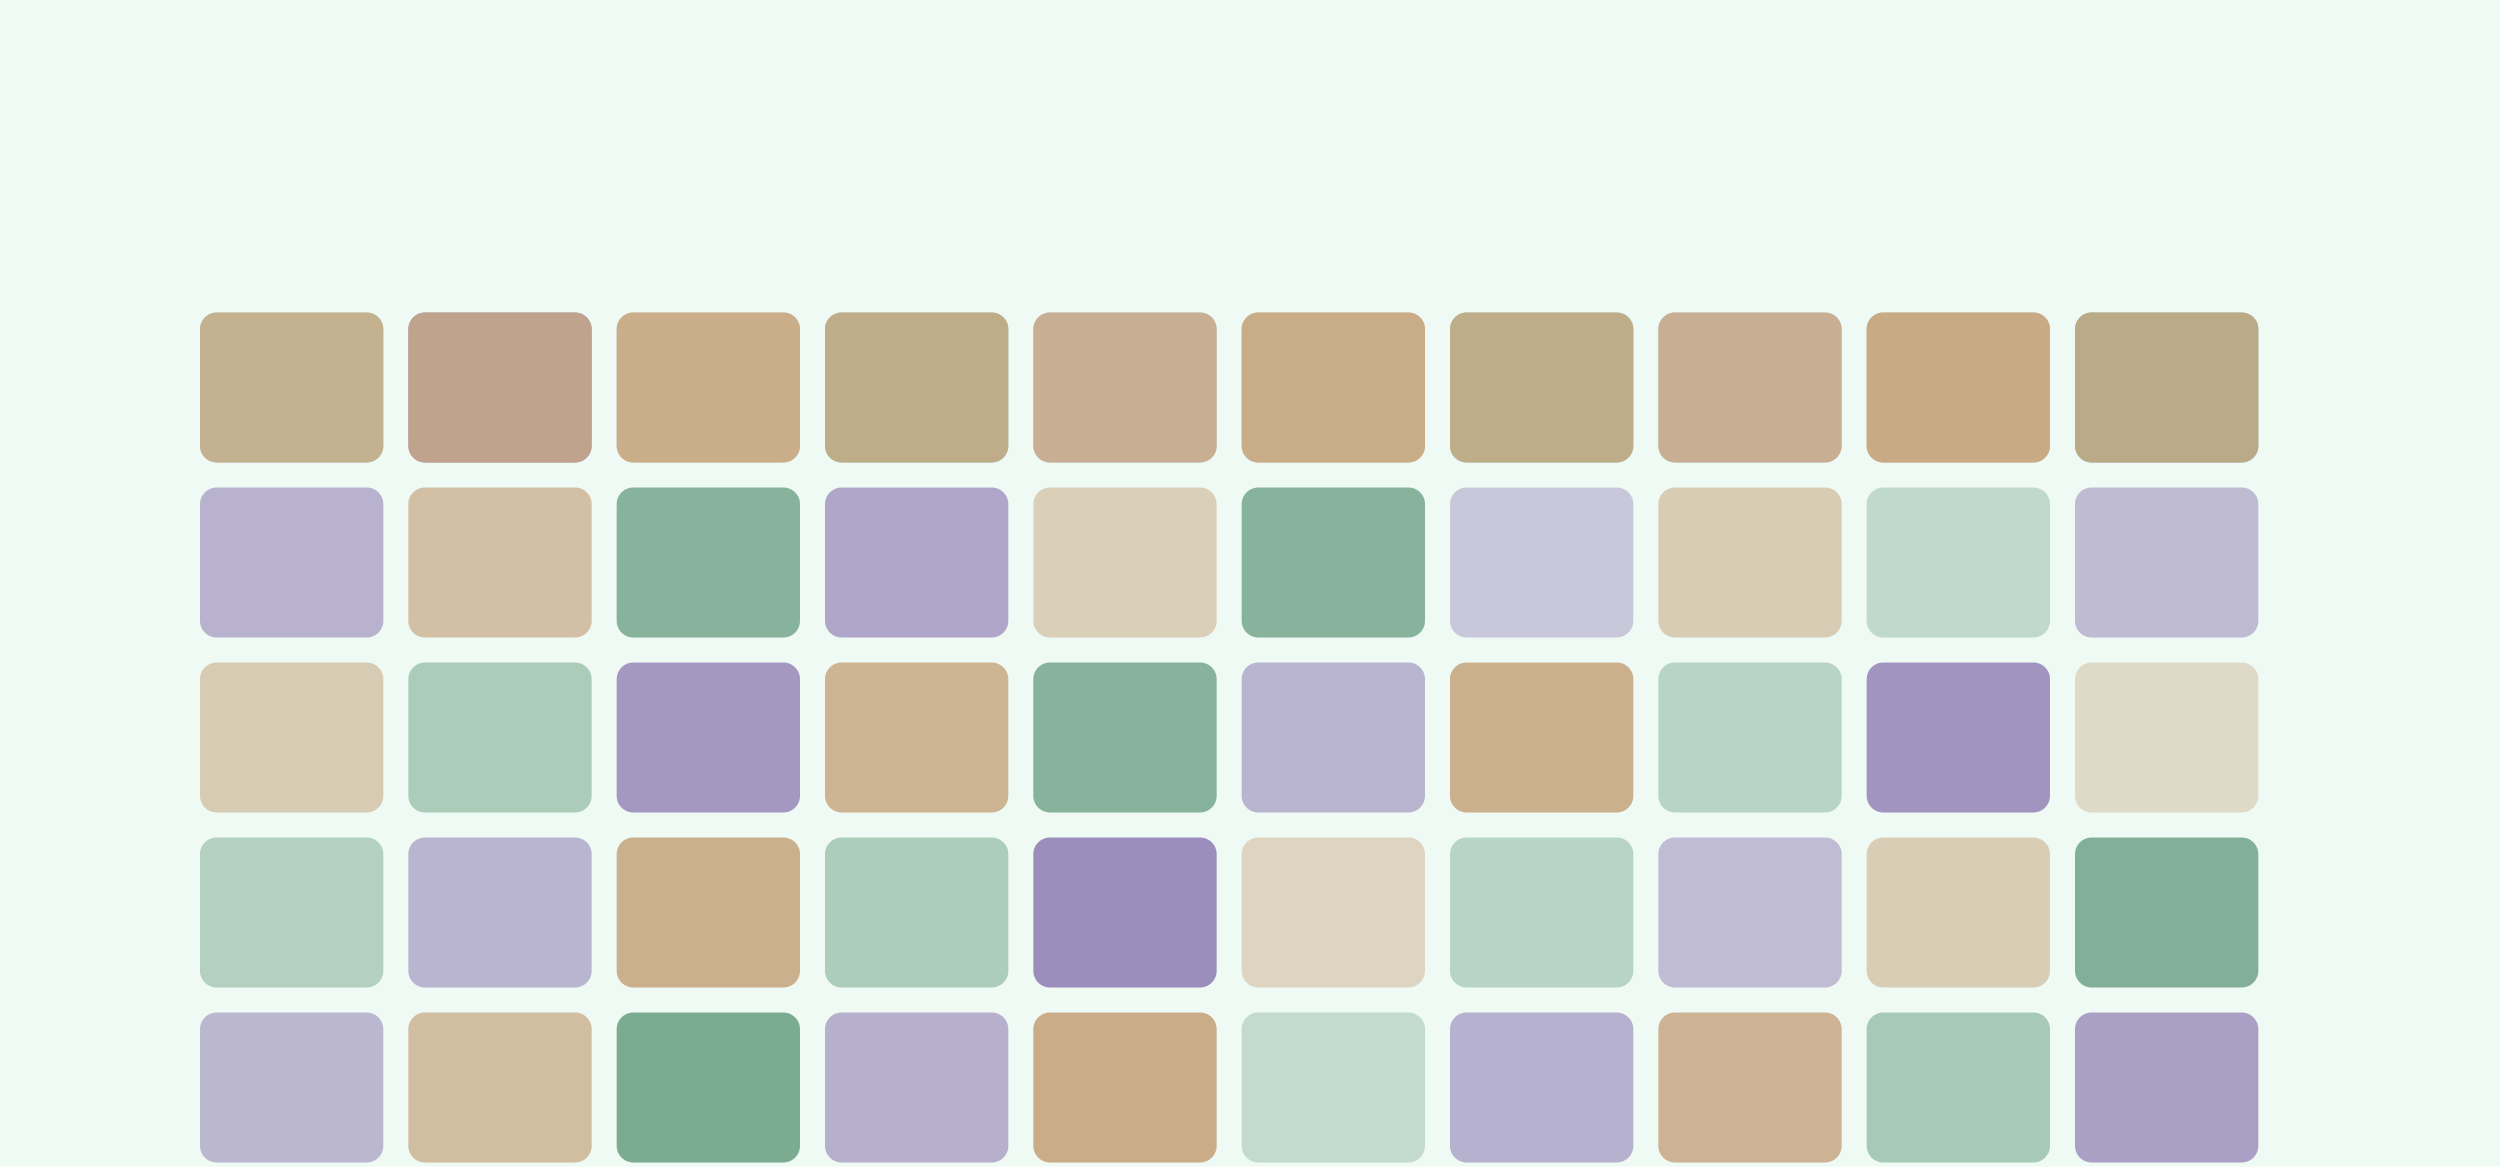
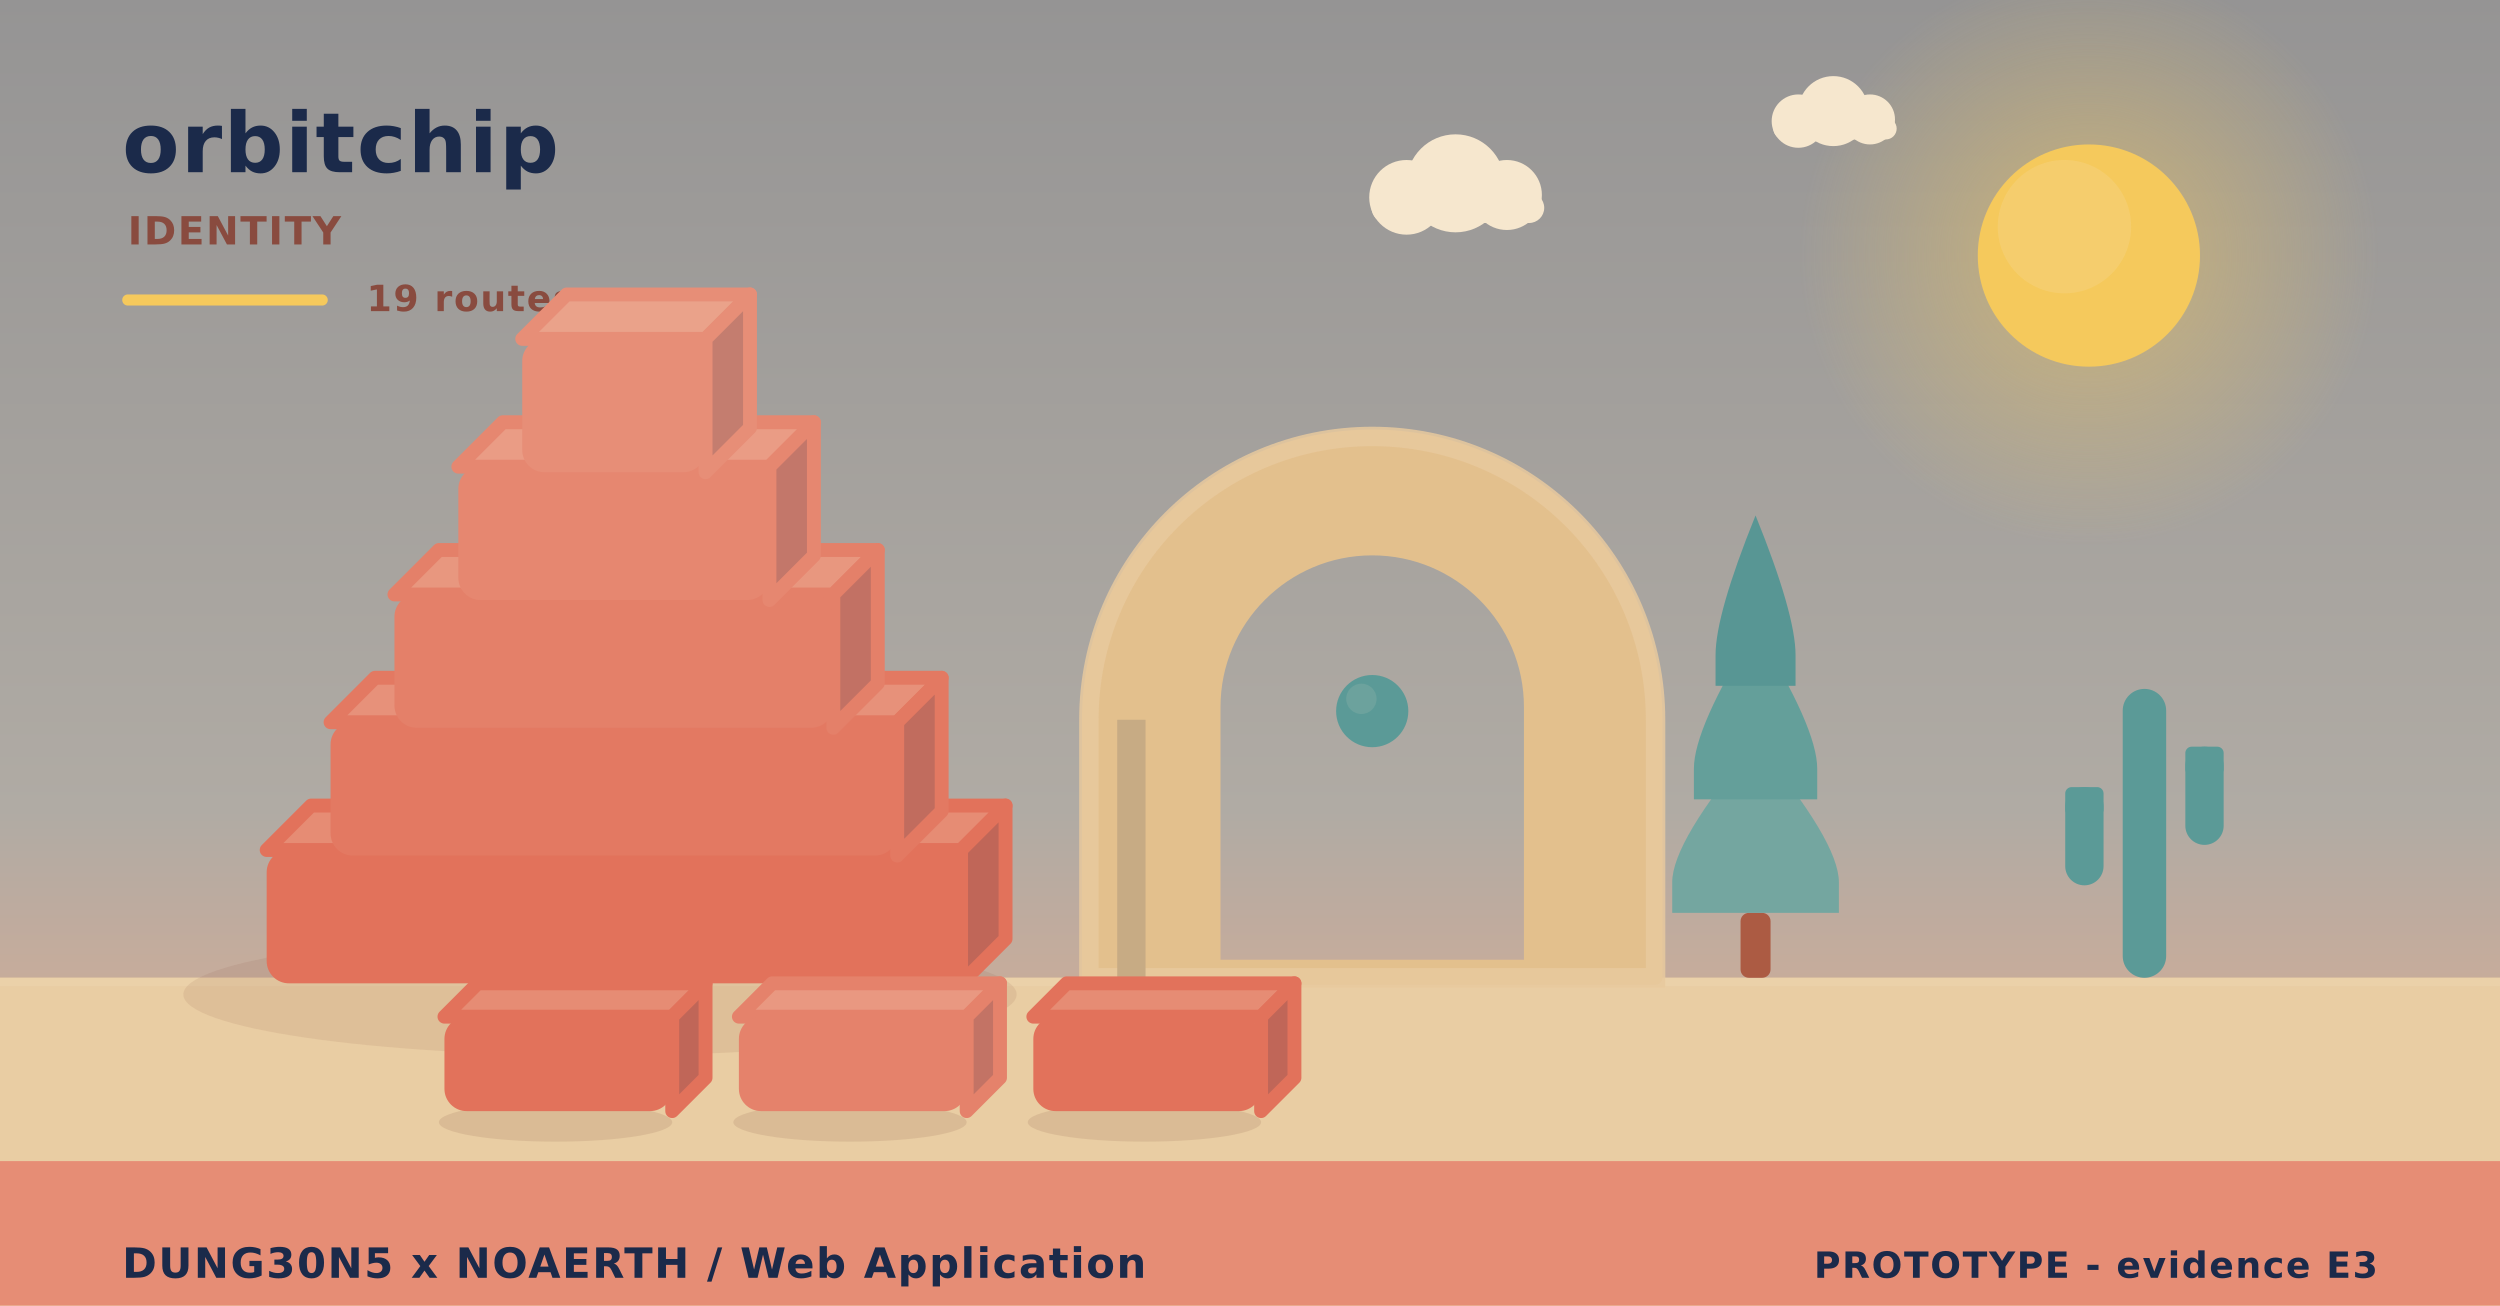
- <svg xmlns="http://www.w3.org/2000/svg" viewBox="0 0 1200 560" width="1200" height="560" role="img" aria-label="orbitchip hero">
-   <rect width="1200" height="560" fill="#effaf5" />
-   <defs>
-     <linearGradient id="gh" x1="0" y1="0" x2="1" y2="1">
-       <stop offset="0%" stop-color="#74a68b" />
-       <stop offset="100%" stop-color="#907eb3" />
-     </linearGradient>
-   </defs>
-   <rect x="96.00" y="150.00" width="88.00" height="72.00" rx="8.00" fill="#74a68b" opacity="0.44" />
-   <rect x="196.00" y="150.00" width="88.00" height="72.00" rx="8.00" fill="#907eb3" opacity="0.85" />
-   <rect x="296.00" y="150.00" width="88.00" height="72.00" rx="8.00" fill="#c7a781" opacity="0.60" />
-   <rect x="396.00" y="150.00" width="88.00" height="72.00" rx="8.00" fill="#74a68b" opacity="0.64" />
-   <rect x="496.00" y="150.00" width="88.00" height="72.00" rx="8.00" fill="#907eb3" opacity="0.38" />
-   <rect x="596.00" y="150.00" width="88.00" height="72.00" rx="8.00" fill="#c7a781" opacity="0.70" />
-   <rect x="696.00" y="150.00" width="88.00" height="72.00" rx="8.00" fill="#74a68b" opacity="0.64" />
-   <rect x="796.00" y="150.00" width="88.00" height="72.00" rx="8.00" fill="#907eb3" opacity="0.38" />
-   <rect x="896.00" y="150.00" width="88.00" height="72.00" rx="8.00" fill="#c7a781" opacity="0.80" />
-   <rect x="996.00" y="150.00" width="88.00" height="72.00" rx="8.00" fill="#74a68b" opacity="0.82" />
-   <rect x="96.00" y="234.00" width="88.00" height="72.00" rx="8.00" fill="#907eb3" opacity="0.58" />
-   <rect x="196.00" y="234.00" width="88.00" height="72.00" rx="8.00" fill="#c7a781" opacity="0.70" />
-   <rect x="296.00" y="234.00" width="88.00" height="72.00" rx="8.00" fill="#74a68b" opacity="0.85" />
-   <rect x="396.00" y="234.00" width="88.00" height="72.00" rx="8.00" fill="#907eb3" opacity="0.67" />
-   <rect x="496.00" y="234.00" width="88.00" height="72.00" rx="8.00" fill="#c7a781" opacity="0.51" />
-   <rect x="596.00" y="234.00" width="88.00" height="72.00" rx="8.00" fill="#74a68b" opacity="0.85" />
-   <rect x="696.00" y="234.00" width="88.00" height="72.00" rx="8.00" fill="#907eb3" opacity="0.40" />
-   <rect x="796.00" y="234.00" width="88.00" height="72.00" rx="8.00" fill="#c7a781" opacity="0.56" />
-   <rect x="896.00" y="234.00" width="88.00" height="72.00" rx="8.00" fill="#74a68b" opacity="0.39" />
-   <rect x="996.00" y="234.00" width="88.00" height="72.00" rx="8.00" fill="#907eb3" opacity="0.51" />
-   <rect x="96.00" y="318.00" width="88.00" height="72.00" rx="8.00" fill="#c7a781" opacity="0.57" />
-   <rect x="196.00" y="318.00" width="88.00" height="72.00" rx="8.00" fill="#74a68b" opacity="0.55" />
-   <rect x="296.00" y="318.00" width="88.00" height="72.00" rx="8.00" fill="#907eb3" opacity="0.79" />
-   <rect x="396.00" y="318.00" width="88.00" height="72.00" rx="8.00" fill="#c7a781" opacity="0.83" />
-   <rect x="496.00" y="318.00" width="88.00" height="72.00" rx="8.00" fill="#74a68b" opacity="0.85" />
-   <rect x="596.00" y="318.00" width="88.00" height="72.00" rx="8.00" fill="#907eb3" opacity="0.57" />
-   <rect x="696.00" y="318.00" width="88.00" height="72.00" rx="8.00" fill="#c7a781" opacity="0.90" />
-   <rect x="796.00" y="318.00" width="88.00" height="72.00" rx="8.00" fill="#74a68b" opacity="0.45" />
-   <rect x="896.00" y="318.00" width="88.00" height="72.00" rx="8.00" fill="#907eb3" opacity="0.82" />
-   <rect x="996.00" y="318.00" width="88.00" height="72.00" rx="8.00" fill="#c7a781" opacity="0.39" />
-   <rect x="96.00" y="402.00" width="88.00" height="72.00" rx="8.00" fill="#74a68b" opacity="0.49" />
-   <rect x="196.00" y="402.00" width="88.00" height="72.00" rx="8.00" fill="#907eb3" opacity="0.57" />
-   <rect x="296.00" y="402.00" width="88.00" height="72.00" rx="8.00" fill="#c7a781" opacity="0.90" />
-   <rect x="396.00" y="402.00" width="88.00" height="72.00" rx="8.00" fill="#74a68b" opacity="0.54" />
-   <rect x="496.00" y="402.00" width="88.00" height="72.00" rx="8.00" fill="#907eb3" opacity="0.87" />
-   <rect x="596.00" y="402.00" width="88.00" height="72.00" rx="8.00" fill="#c7a781" opacity="0.44" />
-   <rect x="696.00" y="402.00" width="88.00" height="72.00" rx="8.00" fill="#74a68b" opacity="0.45" />
-   <rect x="796.00" y="402.00" width="88.00" height="72.00" rx="8.00" fill="#907eb3" opacity="0.50" />
-   <rect x="896.00" y="402.00" width="88.00" height="72.00" rx="8.00" fill="#c7a781" opacity="0.54" />
-   <rect x="996.00" y="402.00" width="88.00" height="72.00" rx="8.00" fill="#74a68b" opacity="0.88" />
-   <rect x="96.00" y="486.00" width="88.00" height="72.00" rx="8.00" fill="#907eb3" opacity="0.54" />
-   <rect x="196.00" y="486.00" width="88.00" height="72.00" rx="8.00" fill="#c7a781" opacity="0.74" />
-   <rect x="296.00" y="486.00" width="88.00" height="72.00" rx="8.00" fill="#74a68b" opacity="0.94" />
-   <rect x="396.00" y="486.00" width="88.00" height="72.00" rx="8.00" fill="#907eb3" opacity="0.60" />
-   <rect x="496.00" y="486.00" width="88.00" height="72.00" rx="8.00" fill="#c7a781" opacity="0.93" />
-   <rect x="596.00" y="486.00" width="88.00" height="72.00" rx="8.00" fill="#74a68b" opacity="0.37" />
-   <rect x="696.00" y="486.00" width="88.00" height="72.00" rx="8.00" fill="#907eb3" opacity="0.59" />
-   <rect x="796.00" y="486.00" width="88.00" height="72.00" rx="8.00" fill="#c7a781" opacity="0.85" />
-   <rect x="896.00" y="486.00" width="88.00" height="72.00" rx="8.00" fill="#74a68b" opacity="0.58" />
-   <rect x="996.00" y="486.00" width="88.00" height="72.00" rx="8.00" fill="#907eb3" opacity="0.73" />
+ <svg xmlns="http://www.w3.org/2000/svg" width="900" height="470" viewBox="0 0 900 470" role="img" aria-label="orbitchip - identity">
+   <linearGradient id="skyh" x1="0" y1="0" x2="0" y2="1">
+     <stop offset="0" stop-color="#959494" />
+     <stop offset="0.62" stop-color="#b0aba4" />
+     <stop offset="1" stop-color="#f3ad8a" />
+   </linearGradient>
+   <rect width="900" height="470" fill="url(#skyh)" />
+   <radialGradient id="sunh">
+     <stop offset="0.35" stop-color="#f5c95c" stop-opacity="0.34" />
+     <stop offset="1" stop-color="#f5c95c" stop-opacity="0" />
+   </radialGradient>
+   <circle cx="752" cy="92" r="104" fill="url(#sunh)" />
+   <circle cx="752" cy="92" r="40" fill="#f5c95c" />
+   <circle cx="743.2" cy="81.6" r="24" fill="#f5d27e" opacity="0.5" />
  <g>
-     <rect x="96.00" y="150.00" width="88.00" height="72.00" rx="8.00" fill="#c7a781" opacity="0.80" />
-     <animate attributeName="opacity" values="0.25;1.0;0.25" dur="6.8s" begin="3.77s" repeatCount="indefinite" />
+     <circle cx="524" cy="66" r="17.64" fill="#f6e7ce" />
+     <circle cx="506.36" cy="71.04" r="13.44" fill="#f6e7ce" />
+     <circle cx="542.48" cy="70.2" r="12.6" fill="#f6e7ce" />
+     <rect x="493.76" y="69.36" width="62.16" height="10.92" rx="5.46" fill="#f6e7ce" />
+     <animateTransform attributeName="transform" type="translate" values="0 0;24 0;0 0" dur="36s" begin="0s" repeatCount="indefinite" />
  </g>
  <g>
-     <rect x="196.00" y="150.00" width="88.00" height="72.00" rx="8.00" fill="#c7a781" opacity="0.80" />
-     <animate attributeName="opacity" values="0.25;1.0;0.25" dur="6.8s" begin="4.09s" repeatCount="indefinite" />
+     <circle cx="660" cy="40" r="12.6" fill="#f6e7ce" />
+     <circle cx="647.4" cy="43.6" r="9.6" fill="#f6e7ce" />
+     <circle cx="673.2" cy="43" r="9" fill="#f6e7ce" />
+     <rect x="638.4" y="42.4" width="44.4" height="7.8" rx="3.9" fill="#f6e7ce" />
+     <animateTransform attributeName="transform" type="translate" values="0 0;-18 0;0 0" dur="46s" begin="3s" repeatCount="indefinite" />
+   </g>
+   <rect x="0" y="352" width="900" height="118" fill="#e9cda3" />
+   <rect x="0" y="352" width="900" height="3" fill="#ebd1a9" />
+   <text x="44" y="62" font-family="Verdana,DejaVu Sans,sans-serif" font-size="30" font-weight="700" letter-spacing="0.6" fill="#1b2a4a" text-anchor="start">orbitchip</text>
+   <text x="46" y="88" font-family="Verdana,DejaVu Sans,sans-serif" font-size="14" font-weight="700" letter-spacing="0.6" fill="#894b3f" text-anchor="start">IDENTITY</text>
+   <rect x="44" y="106" width="74" height="4" rx="2" fill="#f5c95c" />
+   <text x="132" y="112" font-family="Verdana,DejaVu Sans,sans-serif" font-size="13" font-weight="700" letter-spacing="0.6" fill="#894b3f" text-anchor="start">19 routes</text>
+   <ellipse cx="216" cy="358" rx="150" ry="22" fill="rgba(138,90,68,0.11)" />
+   <g>
+     <path d="M96,306 L346,306 L362,290 L112,290 Z" fill="#e68c74" stroke="#e2725b" stroke-width="5" stroke-linejoin="round" />
+     <path d="M346,306 L362,290 L362,338 L346,354 Z" fill="#c06658" stroke="#e2725b" stroke-width="5" stroke-linejoin="round" />
+     <rect x="96" y="306" width="250" height="48" rx="8" fill="#e2725b" />
+     <animateTransform attributeName="transform" type="translate" values="0 10;0 0" dur="0.9s" begin="0s" fill="freeze" />
  </g>
  <g>
-     <rect x="296.00" y="150.00" width="88.00" height="72.00" rx="8.00" fill="#c7a781" opacity="0.80" />
-     <animate attributeName="opacity" values="0.25;1.0;0.25" dur="6.8s" begin="4.41s" repeatCount="indefinite" />
+     <path d="M119,260 L323,260 L339,244 L135,244 Z" fill="#e7917a" stroke="#e37962" stroke-width="5" stroke-linejoin="round" />
+     <path d="M323,260 L339,244 L339,292 L323,308 Z" fill="#c16c5e" stroke="#e37962" stroke-width="5" stroke-linejoin="round" />
+     <rect x="119" y="260" width="204" height="48" rx="8" fill="#e37962" />
+     <animateTransform attributeName="transform" type="translate" values="0 10;0 0" dur="0.9s" begin="0.28s" fill="freeze" />
  </g>
  <g>
-     <rect x="396.00" y="150.00" width="88.00" height="72.00" rx="8.00" fill="#c7a781" opacity="0.80" />
-     <animate attributeName="opacity" values="0.25;1.0;0.25" dur="6.8s" begin="4.73s" repeatCount="indefinite" />
+     <path d="M142,214 L300,214 L316,198 L158,198 Z" fill="#e8977f" stroke="#e48069" stroke-width="5" stroke-linejoin="round" />
+     <path d="M300,214 L316,198 L316,246 L300,262 Z" fill="#c27164" stroke="#e48069" stroke-width="5" stroke-linejoin="round" />
+     <rect x="142" y="214" width="158" height="48" rx="8" fill="#e48069" />
+     <animateTransform attributeName="transform" type="translate" values="0 10;0 0" dur="0.9s" begin="0.56s" fill="freeze" />
  </g>
  <g>
-     <rect x="496.00" y="150.00" width="88.00" height="72.00" rx="8.00" fill="#c7a781" opacity="0.80" />
-     <animate attributeName="opacity" values="0.25;1.0;0.25" dur="6.8s" begin="5.05s" repeatCount="indefinite" />
+     <path d="M165,168 L277,168 L293,152 L181,152 Z" fill="#ea9c85" stroke="#e68770" stroke-width="5" stroke-linejoin="round" />
+     <path d="M277,168 L293,152 L293,200 L277,216 Z" fill="#c3776a" stroke="#e68770" stroke-width="5" stroke-linejoin="round" />
+     <rect x="165" y="168" width="112" height="48" rx="8" fill="#e68770" />
+     <animateTransform attributeName="transform" type="translate" values="0 10;0 0" dur="0.9s" begin="0.84s" fill="freeze" />
  </g>
  <g>
-     <rect x="596.00" y="150.00" width="88.00" height="72.00" rx="8.00" fill="#c7a781" opacity="0.80" />
-     <animate attributeName="opacity" values="0.25;1.0;0.25" dur="6.8s" begin="5.37s" repeatCount="indefinite" />
+     <path d="M188,122 L254,122 L270,106 L204,106 Z" fill="#eaa28a" stroke="#e78e77" stroke-width="5" stroke-linejoin="round" />
+     <path d="M254,122 L270,106 L270,154 L254,170 Z" fill="#c47d6f" stroke="#e78e77" stroke-width="5" stroke-linejoin="round" />
+     <rect x="188" y="122" width="66" height="48" rx="8" fill="#e78e77" />
+     <animateTransform attributeName="transform" type="translate" values="0 10;0 0" dur="0.9s" begin="1.12s" fill="freeze" />
  </g>
+   <path d="M392,352 L392,259.12 A102,102 0 0 1 596,259.12 L596,352 Z M436.88,348 L436.88,254.55 A57.12,57.12 0 0 1 551.12,254.55 L551.12,348 Z" fill="#e3c08d" fill-rule="evenodd" stroke="#e3c08d" stroke-width="5" stroke-linejoin="round" />
+   <path d="M392,352 L392,259.12 A102,102 0 0 1 596,259.12 L596,352 Z" fill="none" stroke="#e8c99d" stroke-width="7" stroke-linecap="round" opacity="0.85" />
+   <rect x="402.2" y="259.12" width="10.2" height="92.88" fill="#c7ab84" />
  <g>
-     <rect x="696.00" y="150.00" width="88.00" height="72.00" rx="8.00" fill="#c7a781" opacity="0.80" />
-     <animate attributeName="opacity" values="0.25;1.0;0.25" dur="6.8s" begin="5.69s" repeatCount="indefinite" />
+     <circle cx="494" cy="256" r="13" fill="#5b9a97" />
+     <circle cx="490.1" cy="251.58" r="5.46" fill="#7aa9a2" opacity="0.55" />
+     <animate attributeName="opacity" values="0.78;1;0.78" dur="5.2s" begin="0s" repeatCount="indefinite" />
  </g>
+   <rect x="626.6" y="328.64" width="10.8" height="23.36" rx="3" fill="#ac5b43" />
+   <path d="M632,267.32 Q602,302.89 602,317.6 Q602,328.64 602,328.64 L662,328.64 Q662,328.64 662,317.6 Q662,302.89 632,267.32 Z" fill="#74a6a0" />
+   <path d="M632,226.44 Q609.8,262.01 609.8,276.72 Q609.8,287.76 609.8,287.76 L654.2,287.76 Q654.2,287.76 654.2,276.72 Q654.2,262.01 632,226.44 Z" fill="#649f9a" />
+   <path d="M632,185.56 Q617.6,221.13 617.6,235.84 Q617.6,246.88 617.6,246.88 L646.4,246.88 Q646.4,246.88 646.4,235.84 Q646.4,221.13 632,185.56 Z" fill="#589694" />
+   <rect x="764.18" y="248" width="15.64" height="104" rx="7.82" fill="#5b9a97" />
+   <rect x="743.48" y="283.36" width="13.8" height="35.36" rx="6.9" fill="#5b9a97" />
+   <rect x="743.48" y="283.36" width="13.8" height="10.4" rx="2.3" fill="#5b9a97" />
+   <rect x="786.72" y="268.8" width="13.8" height="35.36" rx="6.9" fill="#5b9a97" />
+   <rect x="786.72" y="268.8" width="13.8" height="10.4" rx="2.3" fill="#5b9a97" />
+   <ellipse cx="200" cy="404" rx="42" ry="7" fill="rgba(138,90,68,0.15)" />
  <g>
-     <rect x="796.00" y="150.00" width="88.00" height="72.00" rx="8.00" fill="#c7a781" opacity="0.80" />
-     <animate attributeName="opacity" values="0.25;1.0;0.25" dur="6.8s" begin="6.01s" repeatCount="indefinite" />
+     <path d="M160,366 L242,366 L254,354 L172,354 Z" fill="#e68c74" stroke="#e2725b" stroke-width="5" stroke-linejoin="round" />
+     <path d="M242,366 L254,354 L254,388 L242,400 Z" fill="#c06658" stroke="#e2725b" stroke-width="5" stroke-linejoin="round" />
+     <rect x="160" y="366" width="82" height="34" rx="8" fill="#e2725b" />
+     <animateTransform attributeName="transform" type="translate" values="0 10;0 0" dur="0.7s" begin="0.8s" fill="freeze" />
  </g>
+   <ellipse cx="306" cy="404" rx="42" ry="7" fill="rgba(138,90,68,0.15)" />
  <g>
-     <rect x="896.00" y="150.00" width="88.00" height="72.00" rx="8.00" fill="#c7a781" opacity="0.80" />
-     <animate attributeName="opacity" values="0.25;1.0;0.25" dur="6.8s" begin="6.33s" repeatCount="indefinite" />
+     <path d="M266,366 L348,366 L360,354 L278,354 Z" fill="#e99881" stroke="#e5826b" stroke-width="5" stroke-linejoin="round" />
+     <path d="M348,366 L360,354 L360,388 L348,400 Z" fill="#c37365" stroke="#e5826b" stroke-width="5" stroke-linejoin="round" />
+     <rect x="266" y="366" width="82" height="34" rx="8" fill="#e5826b" />
+     <animateTransform attributeName="transform" type="translate" values="0 10;0 0" dur="0.7s" begin="0.95s" fill="freeze" />
  </g>
+   <ellipse cx="412" cy="404" rx="42" ry="7" fill="rgba(138,90,68,0.15)" />
  <g>
-     <rect x="996.00" y="150.00" width="88.00" height="72.00" rx="8.00" fill="#c7a781" opacity="0.80" />
-     <animate attributeName="opacity" values="0.25;1.0;0.25" dur="6.8s" begin="6.65s" repeatCount="indefinite" />
+     <path d="M372,366 L454,366 L466,354 L384,354 Z" fill="#e68c74" stroke="#e2725b" stroke-width="5" stroke-linejoin="round" />
+     <path d="M454,366 L466,354 L466,388 L454,400 Z" fill="#c06658" stroke="#e2725b" stroke-width="5" stroke-linejoin="round" />
+     <rect x="372" y="366" width="82" height="34" rx="8" fill="#e2725b" />
+     <animateTransform attributeName="transform" type="translate" values="0 10;0 0" dur="0.7s" begin="1.1s" fill="freeze" />
  </g>
+   <rect x="0" y="418" width="900" height="52" rx="0" fill="#e68972" opacity="0.94" />
+   <text x="44" y="460" font-family="Verdana,DejaVu Sans,sans-serif" font-size="15" font-weight="700" letter-spacing="0.6" fill="#1b2a4a" text-anchor="start">DUNG30N5 x NOAERTH  /  Web Application</text>
+   <text x="856" y="460" font-family="Verdana,DejaVu Sans,sans-serif" font-size="13" font-weight="700" letter-spacing="0.6" fill="#1b2a4a" text-anchor="end">PROTOTYPE  -  evidence E3</text>
</svg>
